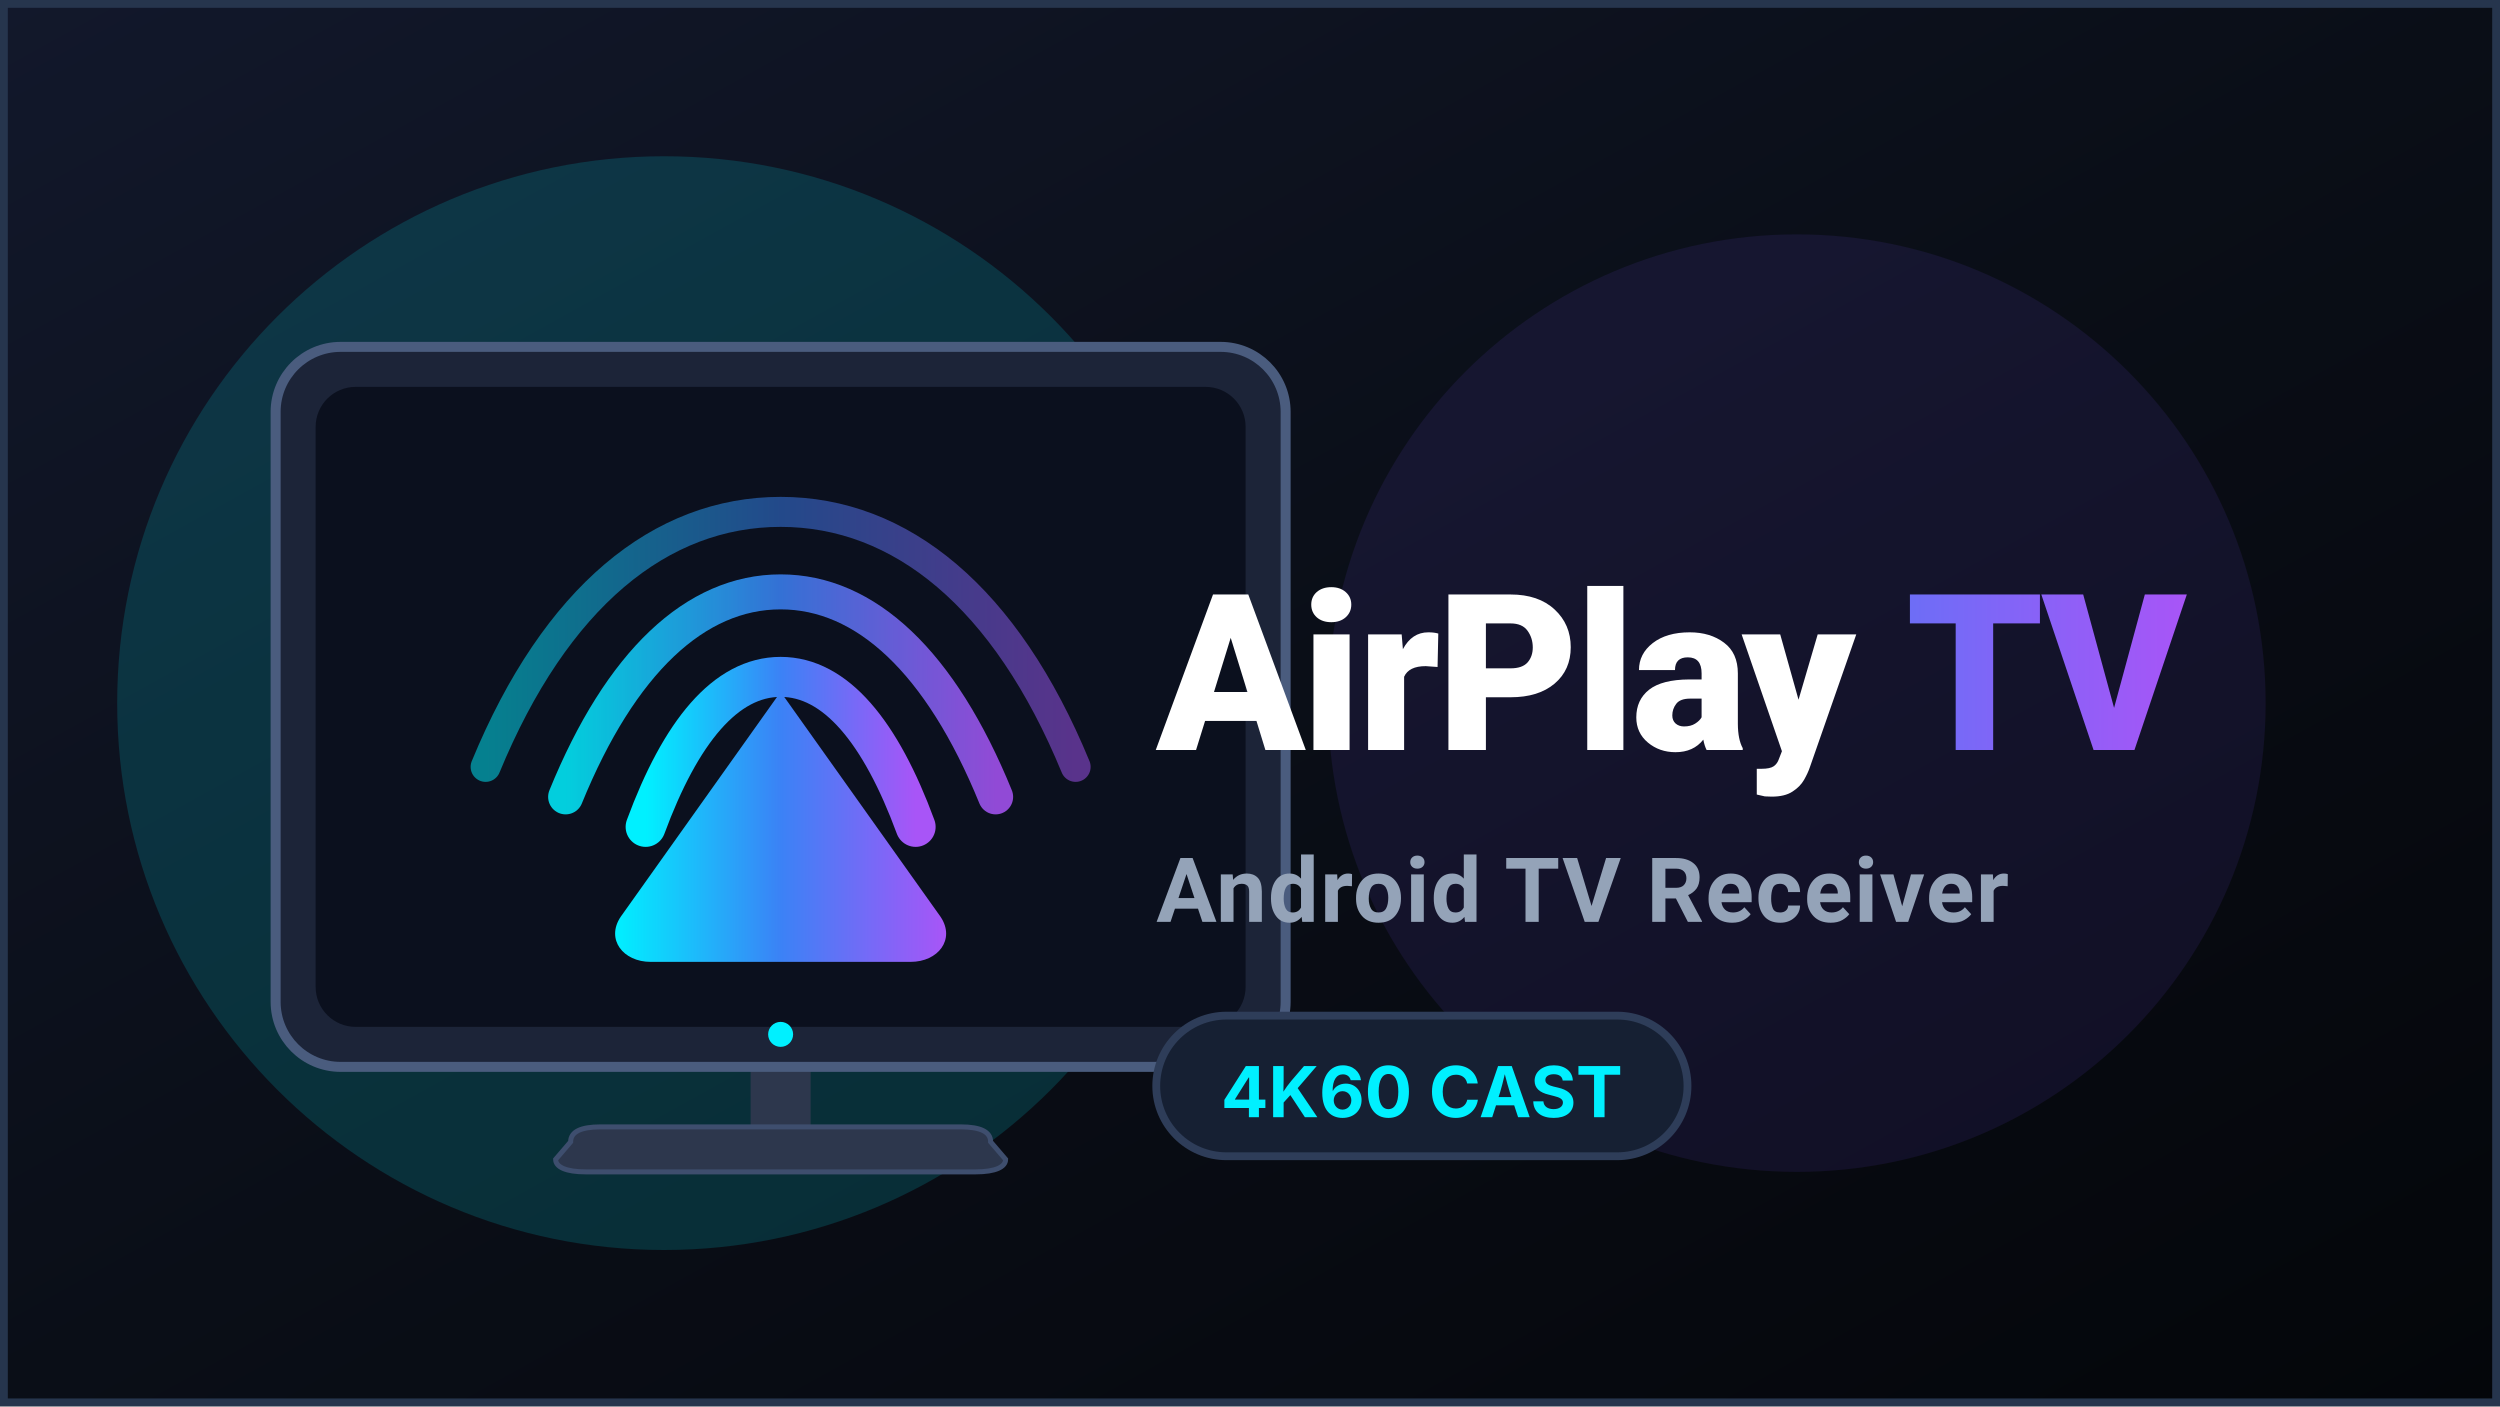
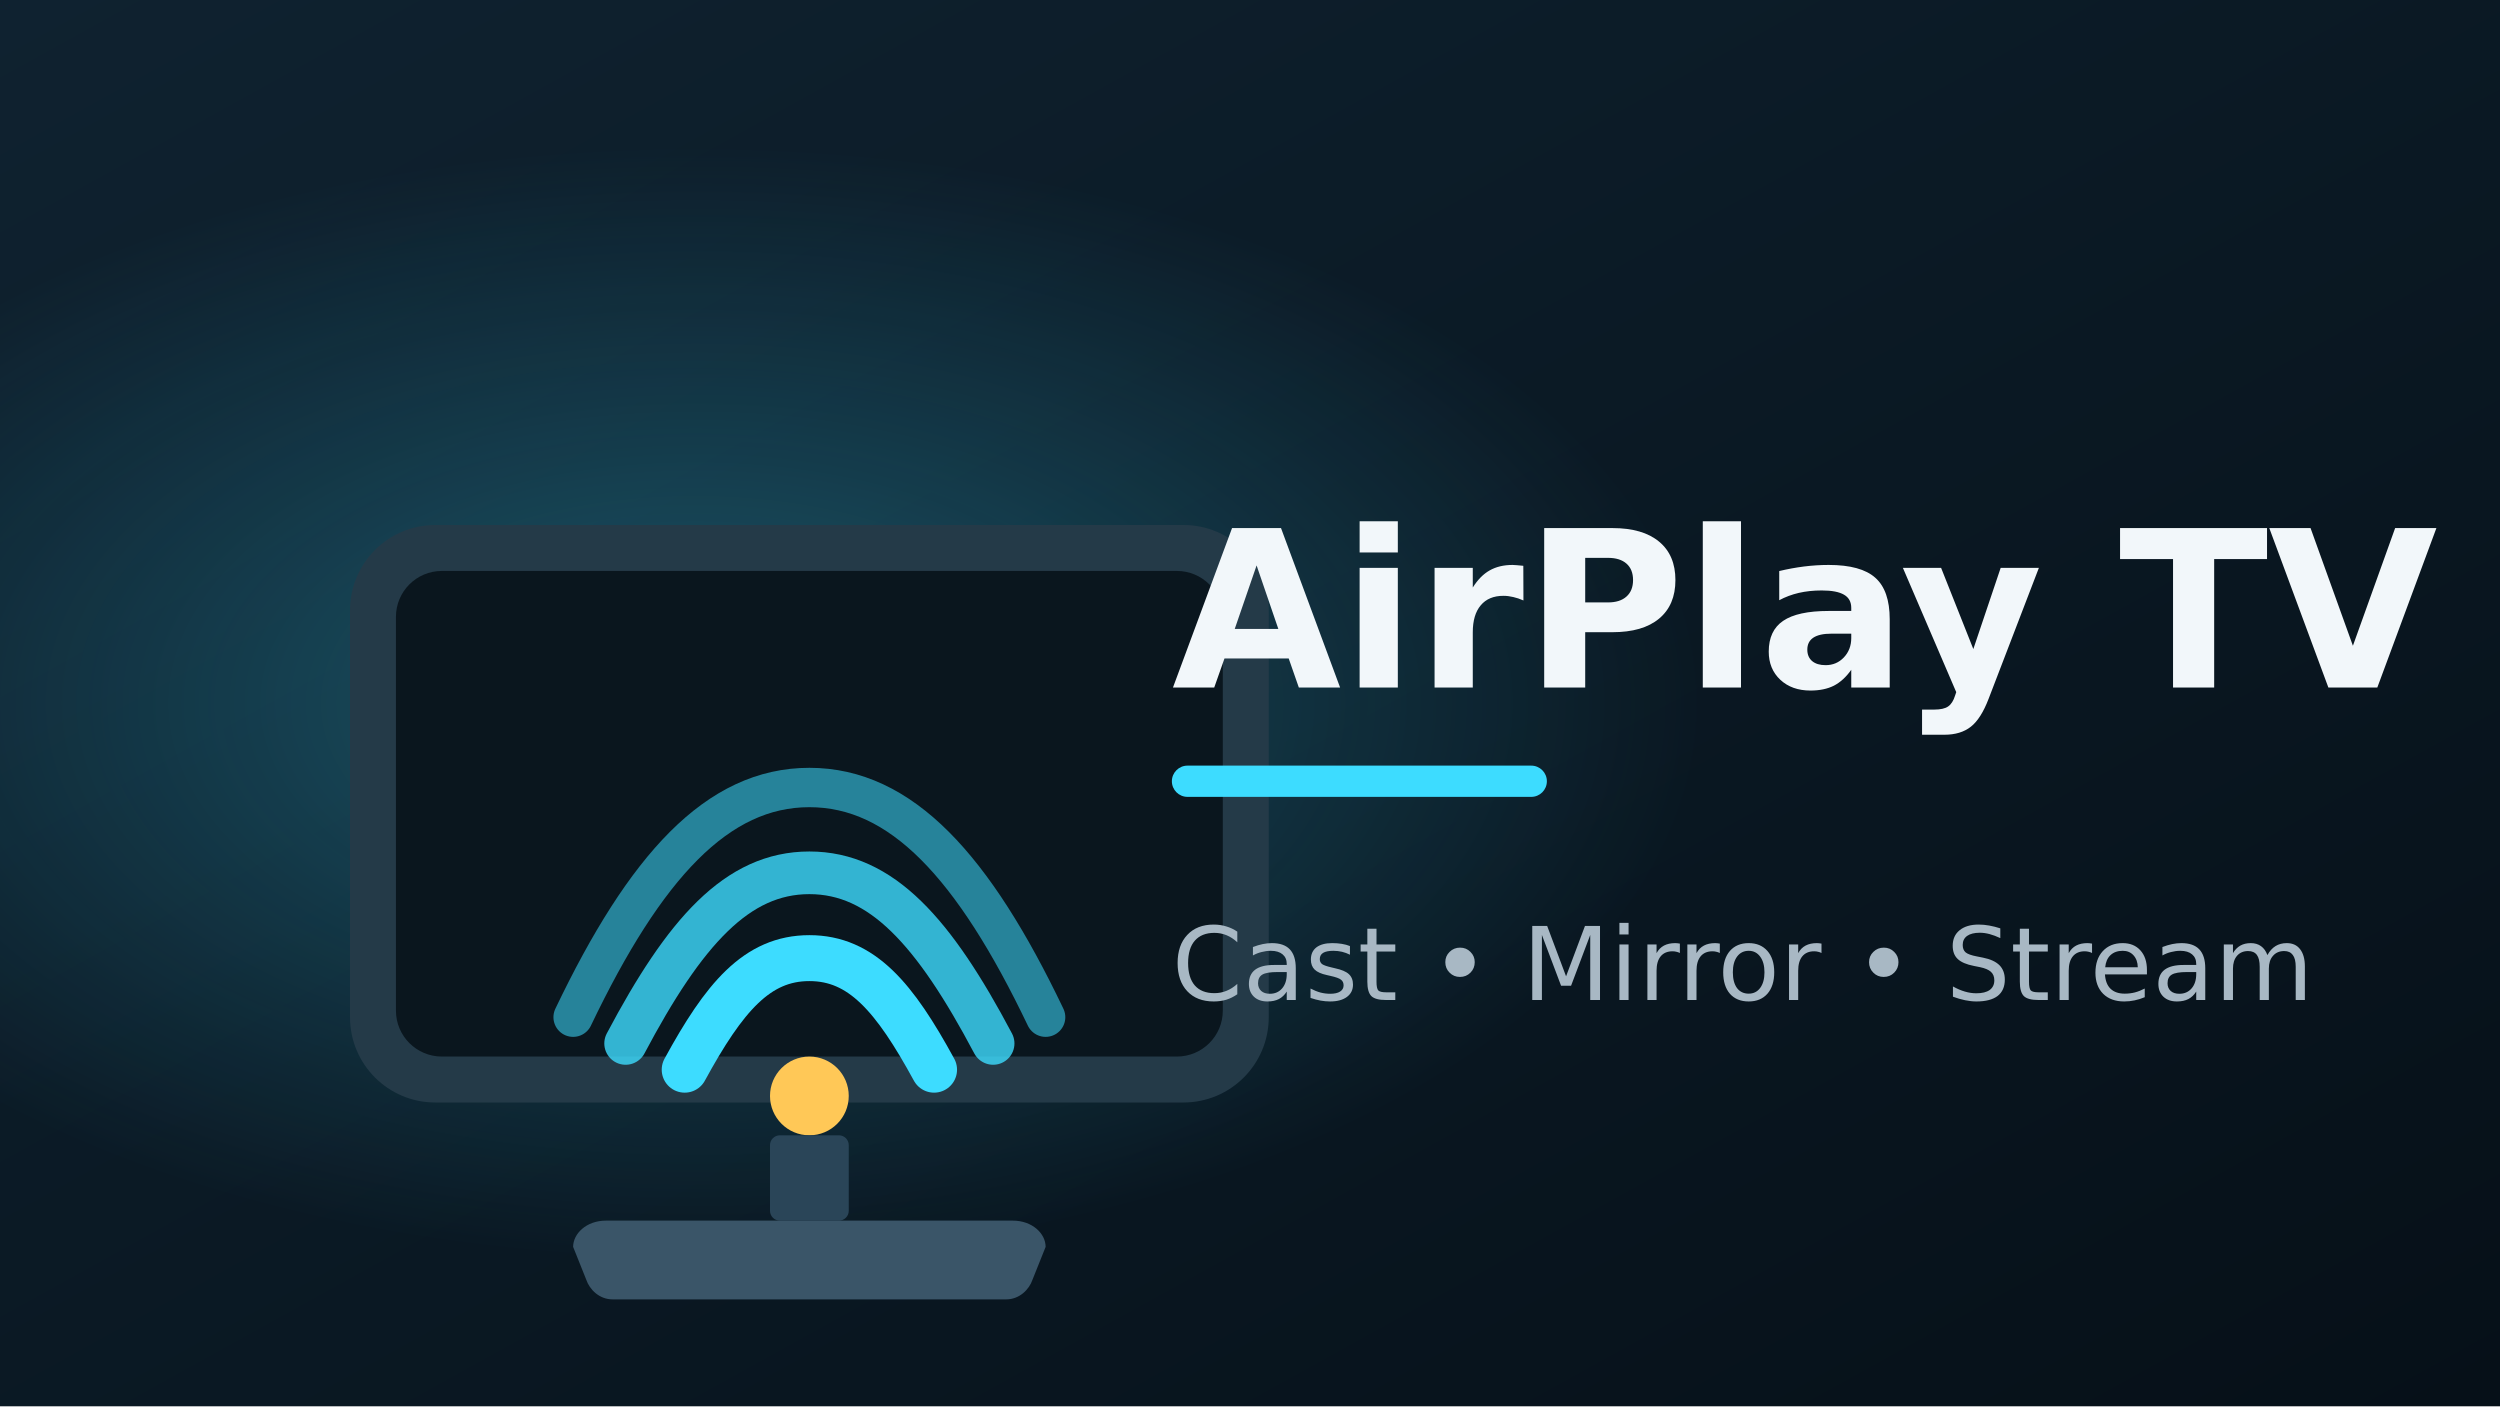
<svg xmlns="http://www.w3.org/2000/svg" viewBox="0 0 320 180" width="320" height="180">
  <defs>
-     <linearGradient id="lbBg" x1="0%" y1="0%" x2="100%" y2="100%">
-       <stop offset="0%" stop-color="#12182B" />
-       <stop offset="50%" stop-color="#0A0E17" />
-       <stop offset="100%" stop-color="#04060A" />
+     <linearGradient id="bg" x1="0%" y1="0%" x2="100%" y2="100%">
+       <stop offset="0%" stop-color="#0F2230" />
+       <stop offset="100%" stop-color="#061018" />
    </linearGradient>
-     <linearGradient id="lbAccent" x1="0%" y1="0%" x2="100%" y2="0%">
-       <stop offset="0%" stop-color="#00F0FF" />
-       <stop offset="50%" stop-color="#3B82F6" />
-       <stop offset="100%" stop-color="#A855F7" />
-     </linearGradient>
+     <radialGradient id="glow" cx="28%" cy="50%" r="40%">
+       <stop offset="0%" stop-color="#3DDCFF" stop-opacity="0.3" />
+       <stop offset="100%" stop-color="#3DDCFF" stop-opacity="0" />
+     </radialGradient>
  </defs>
-   <rect width="320" height="180" fill="url(#lbBg)" />
-   <circle cx="85" cy="90" r="70" fill="#00F0FF" opacity="0.15" />
-   <circle cx="230" cy="90" r="60" fill="#7C4DFF" opacity="0.1" />
-   <g transform="translate(18, 22) scale(0.32)">
-     <path d="M244 358 L244 388 L268 388 L268 358 Z" fill="#2D374D" />
-     <path d="M172 388 C172 384 176 382 184 382 L328 382 C336 382 340 384 340 388 L346 395 C346 398 342 400 334 400 L178 400 C170 400 166 398 166 395 Z" fill="#2D374D" stroke="#3E4E6E" stroke-width="2" />
-     <rect x="54" y="70" width="404" height="288" rx="26" fill="#1C2438" stroke="#4A5C7E" stroke-width="4" />
-     <rect x="70" y="86" width="372" height="256" rx="16" fill="#0B101E" />
-     <path d="M138 238 C166 170 208 136 256 136 C304 136 346 170 374 238" fill="none" stroke="url(#lbAccent)" stroke-width="12" stroke-linecap="round" opacity="0.5" />
-     <path d="M170 250 C192 196 222 168 256 168 C290 168 320 196 342 250" fill="none" stroke="url(#lbAccent)" stroke-width="14" stroke-linecap="round" opacity="0.85" />
-     <path d="M202 262 C216 224 234 202 256 202 C278 202 296 224 310 262" fill="none" stroke="url(#lbAccent)" stroke-width="16" stroke-linecap="round" />
-     <path d="M256 208 L320 298 C326 307 319 316 308 316 L204 316 C193 316 186 307 192 298 Z" fill="url(#lbAccent)" />
-     <circle cx="256" cy="345" r="5" fill="#00F0FF" />
+   <rect width="320" height="180" fill="url(#bg)" />
+   <rect width="320" height="180" fill="url(#glow)" />
+   <g transform="translate(28,42) scale(0.42)">
+     <rect x="40" y="60" width="280" height="176" rx="26" fill="#243A48" />
+     <rect x="54" y="74" width="252" height="148" rx="14" fill="#0A161E" />
+     <path d="M108 210 C130 164 152 140 180 140 C208 140 230 164 252 210" fill="none" stroke="#3DDCFF" stroke-width="12" stroke-linecap="round" opacity="0.55" />
+     <path d="M124 218 C142 184 158 166 180 166 C202 166 218 184 236 218" fill="none" stroke="#3DDCFF" stroke-width="13" stroke-linecap="round" opacity="0.8" />
+     <path d="M142 226 C154 204 164 192 180 192 C196 192 206 204 218 226" fill="none" stroke="#3DDCFF" stroke-width="14" stroke-linecap="round" />
+     <circle cx="180" cy="234" r="12" fill="#FFC857" />
+     <rect x="168" y="246" width="24" height="26" rx="3" fill="#2A4558" />
+     <path d="M118 272 H242 C248 272 252 276 252 280 L248 290 C247 293 244 296 240 296 H120 C116 296 113 293 112 290 L108 280 C108 276 112 272 118 272 Z" fill="#3A5568" />
  </g>
-   <g transform="translate(148, 64)">
-     <text x="0" y="32" font-family="-apple-system, BlinkMacSystemFont, 'Segoe UI', Roboto, sans-serif" font-size="28" font-weight="900" fill="#FFFFFF" letter-spacing="-0.5">AirPlay <tspan fill="url(#lbAccent)">TV</tspan>
-     </text>
-     <text x="0" y="54" font-family="-apple-system, BlinkMacSystemFont, 'Segoe UI', Roboto, sans-serif" font-size="11.5" font-weight="600" fill="#94A3B8" letter-spacing="0.2">Android TV Receiver</text>
-     <rect x="0" y="66" width="68" height="18" rx="9" fill="#162033" stroke="#2E3D59" stroke-width="1" />
-     <text x="34" y="79" font-family="-apple-system, BlinkMacSystemFont, sans-serif" font-size="9" font-weight="700" fill="#00F0FF" text-anchor="middle">4K60 CAST</text>
-   </g>
-   <rect x="0.5" y="0.5" width="319" height="179" fill="none" stroke="#26354D" stroke-width="1" />
+   <text x="150" y="88" fill="#F2F7FA" font-family="DejaVu Sans, Arial, sans-serif" font-size="28" font-weight="700">AirPlay TV</text>
+   <rect x="150" y="98" width="48" height="4" rx="2" fill="#3DDCFF" />
+   <text x="150" y="128" fill="#A8B8C4" font-family="DejaVu Sans, Arial, sans-serif" font-size="13">Cast • Mirror • Stream</text>
</svg>
